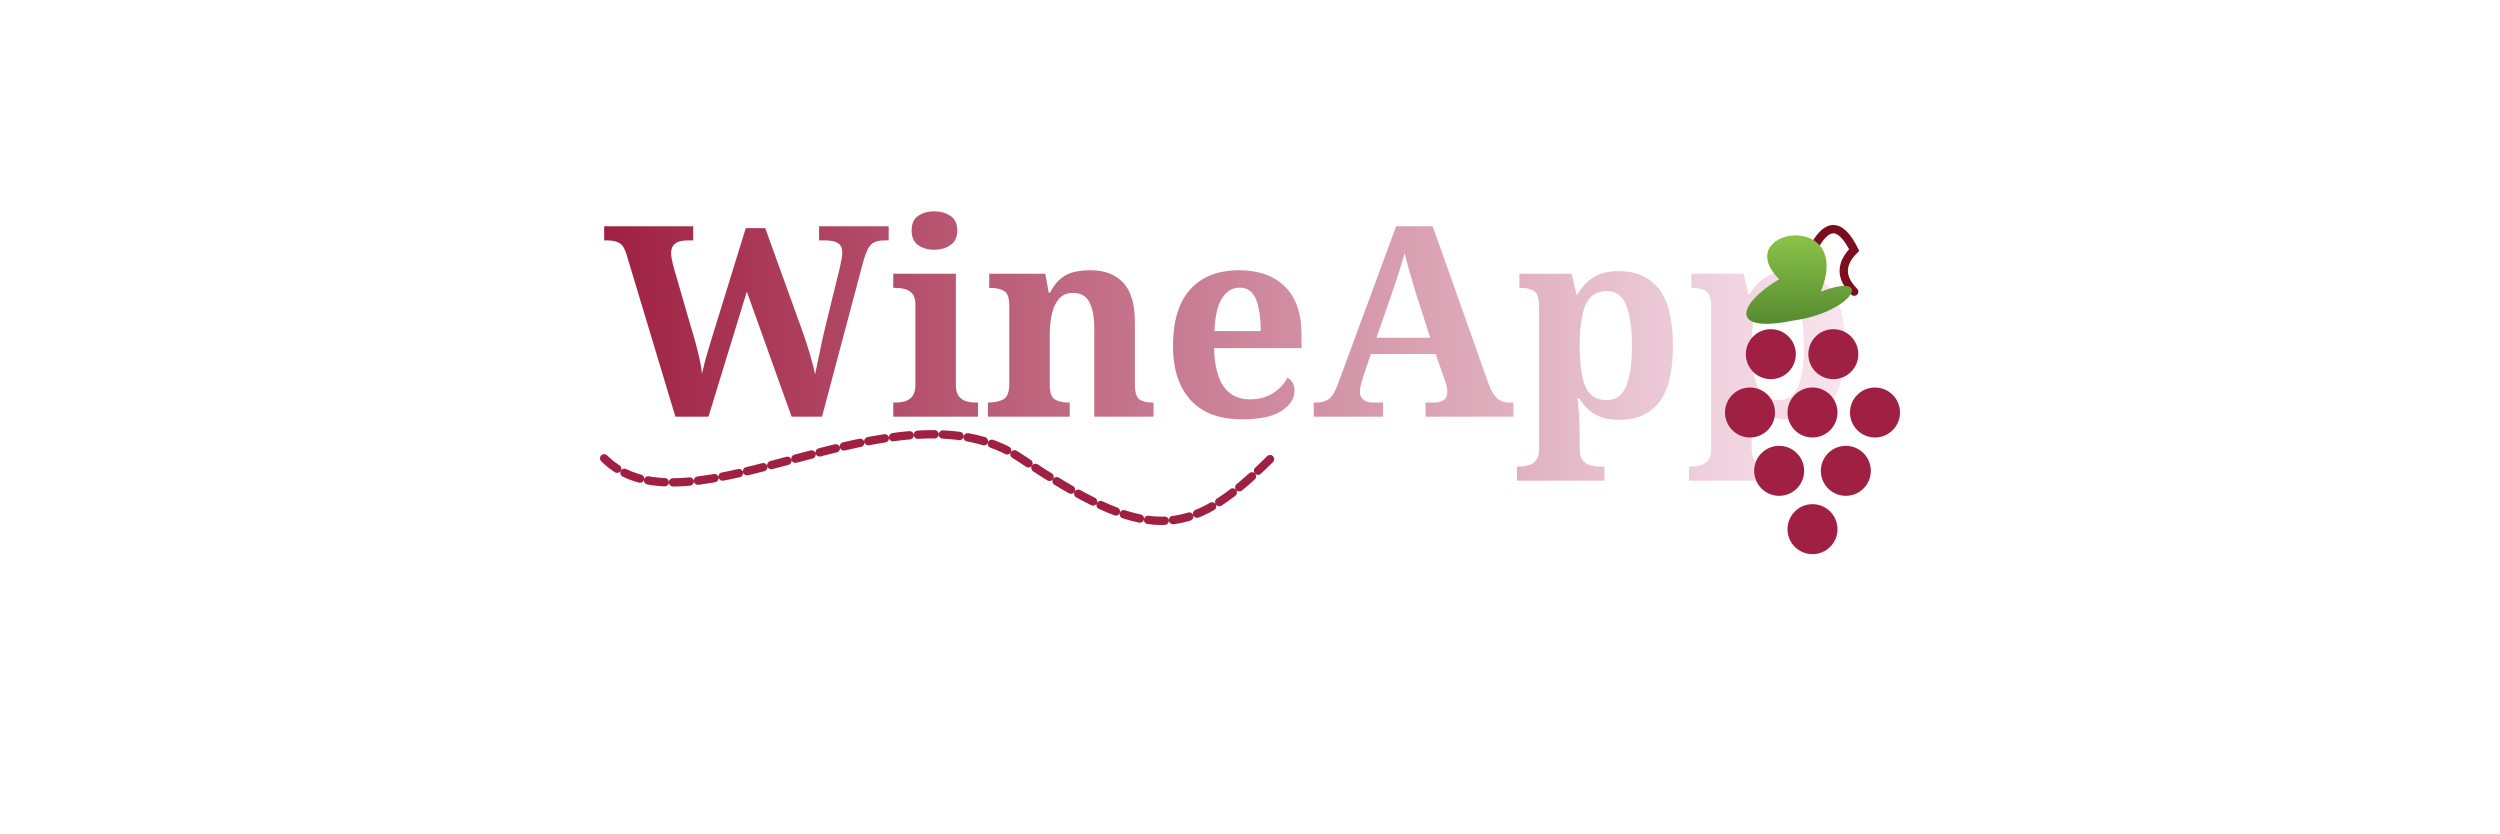
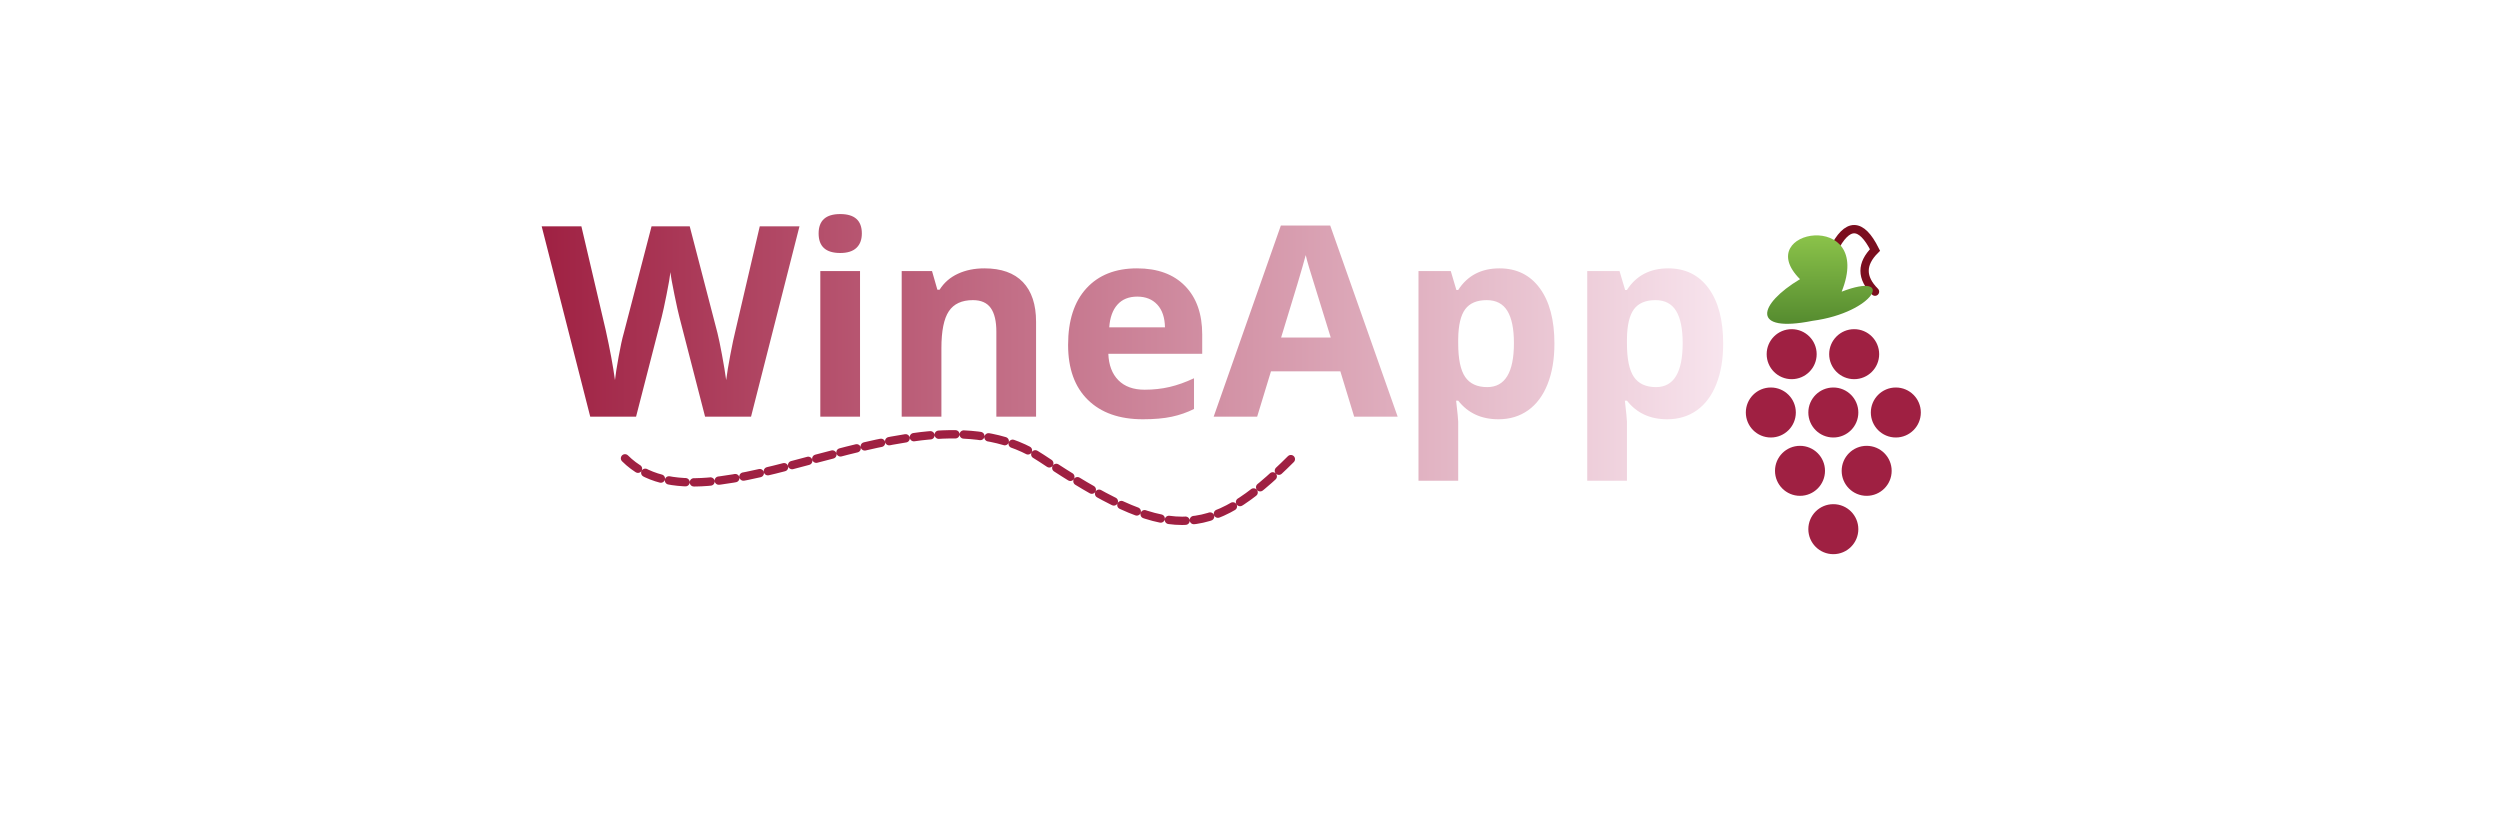
<svg xmlns="http://www.w3.org/2000/svg" width="600" height="200" viewBox="0 0 600 200">
  <defs>
    <linearGradient id="gradientText" x1="0%" y1="0%" x2="100%" y2="0%">
      <stop offset="0%" stop-color="#9f2042" />
      <stop offset="100%" stop-color="#f8e5ee" />
    </linearGradient>
    <linearGradient id="leafGradient" x1="0%" y1="0%" x2="0%" y2="100%">
      <stop offset="0%" stop-color="#8bc34a" />
      <stop offset="100%" stop-color="#558b2f" />
    </linearGradient>
  </defs>
  <style>
    .logo-text {
-       font-family: 'Cinzel', serif;
+       font-family: 'Open Sans', sans-serif;
      font-size: 64px;
      font-weight: bold;
      fill: url(#gradientText);
    }
    .swirl {
      fill: none;
      stroke: #9f2042;
      stroke-width: 2;
      stroke-linecap: round;
      stroke-dasharray: 4,2;
    }
  </style>
-   <g id="contenedor" transform="translate(-35, 0)">
-     <text x="180" y="100" class="logo-text">WineApp</text>
+   <g id="contenedor" transform="translate(-30, 0)">
+     <text x="160" y="100" class="logo-text">WineApp</text>
    <path class="swirl" d="       M180,110 C200,130 250,90 280,110       S320,130 340,110     " />
    <g transform="translate(450,75)">
      <path d="M 20,-15                 q 5,-10 10,0                 q -5,5 0,10" stroke="#7b0d1e" fill="none" stroke-width="2" stroke-linecap="round" />
      <path fill="url(#leafGradient)" d="         M 12,-8         C 0,-20,  30,-25,  22,-5         C 35,-10,  30,  0,  15,  2         C  0,  5,   2, -2, 12,-8         Z       " />
      <circle fill="#9f2042" cx="10" cy="10" r="6" />
      <circle fill="#9f2042" cx="25" cy="10" r="6" />
      <circle fill="#9f2042" cx="5" cy="24" r="6" />
      <circle fill="#9f2042" cx="20" cy="24" r="6" />
      <circle fill="#9f2042" cx="35" cy="24" r="6" />
      <circle fill="#9f2042" cx="12" cy="38" r="6" />
      <circle fill="#9f2042" cx="28" cy="38" r="6" />
      <circle fill="#9f2042" cx="20" cy="52" r="6" />
    </g>
  </g>
</svg>
